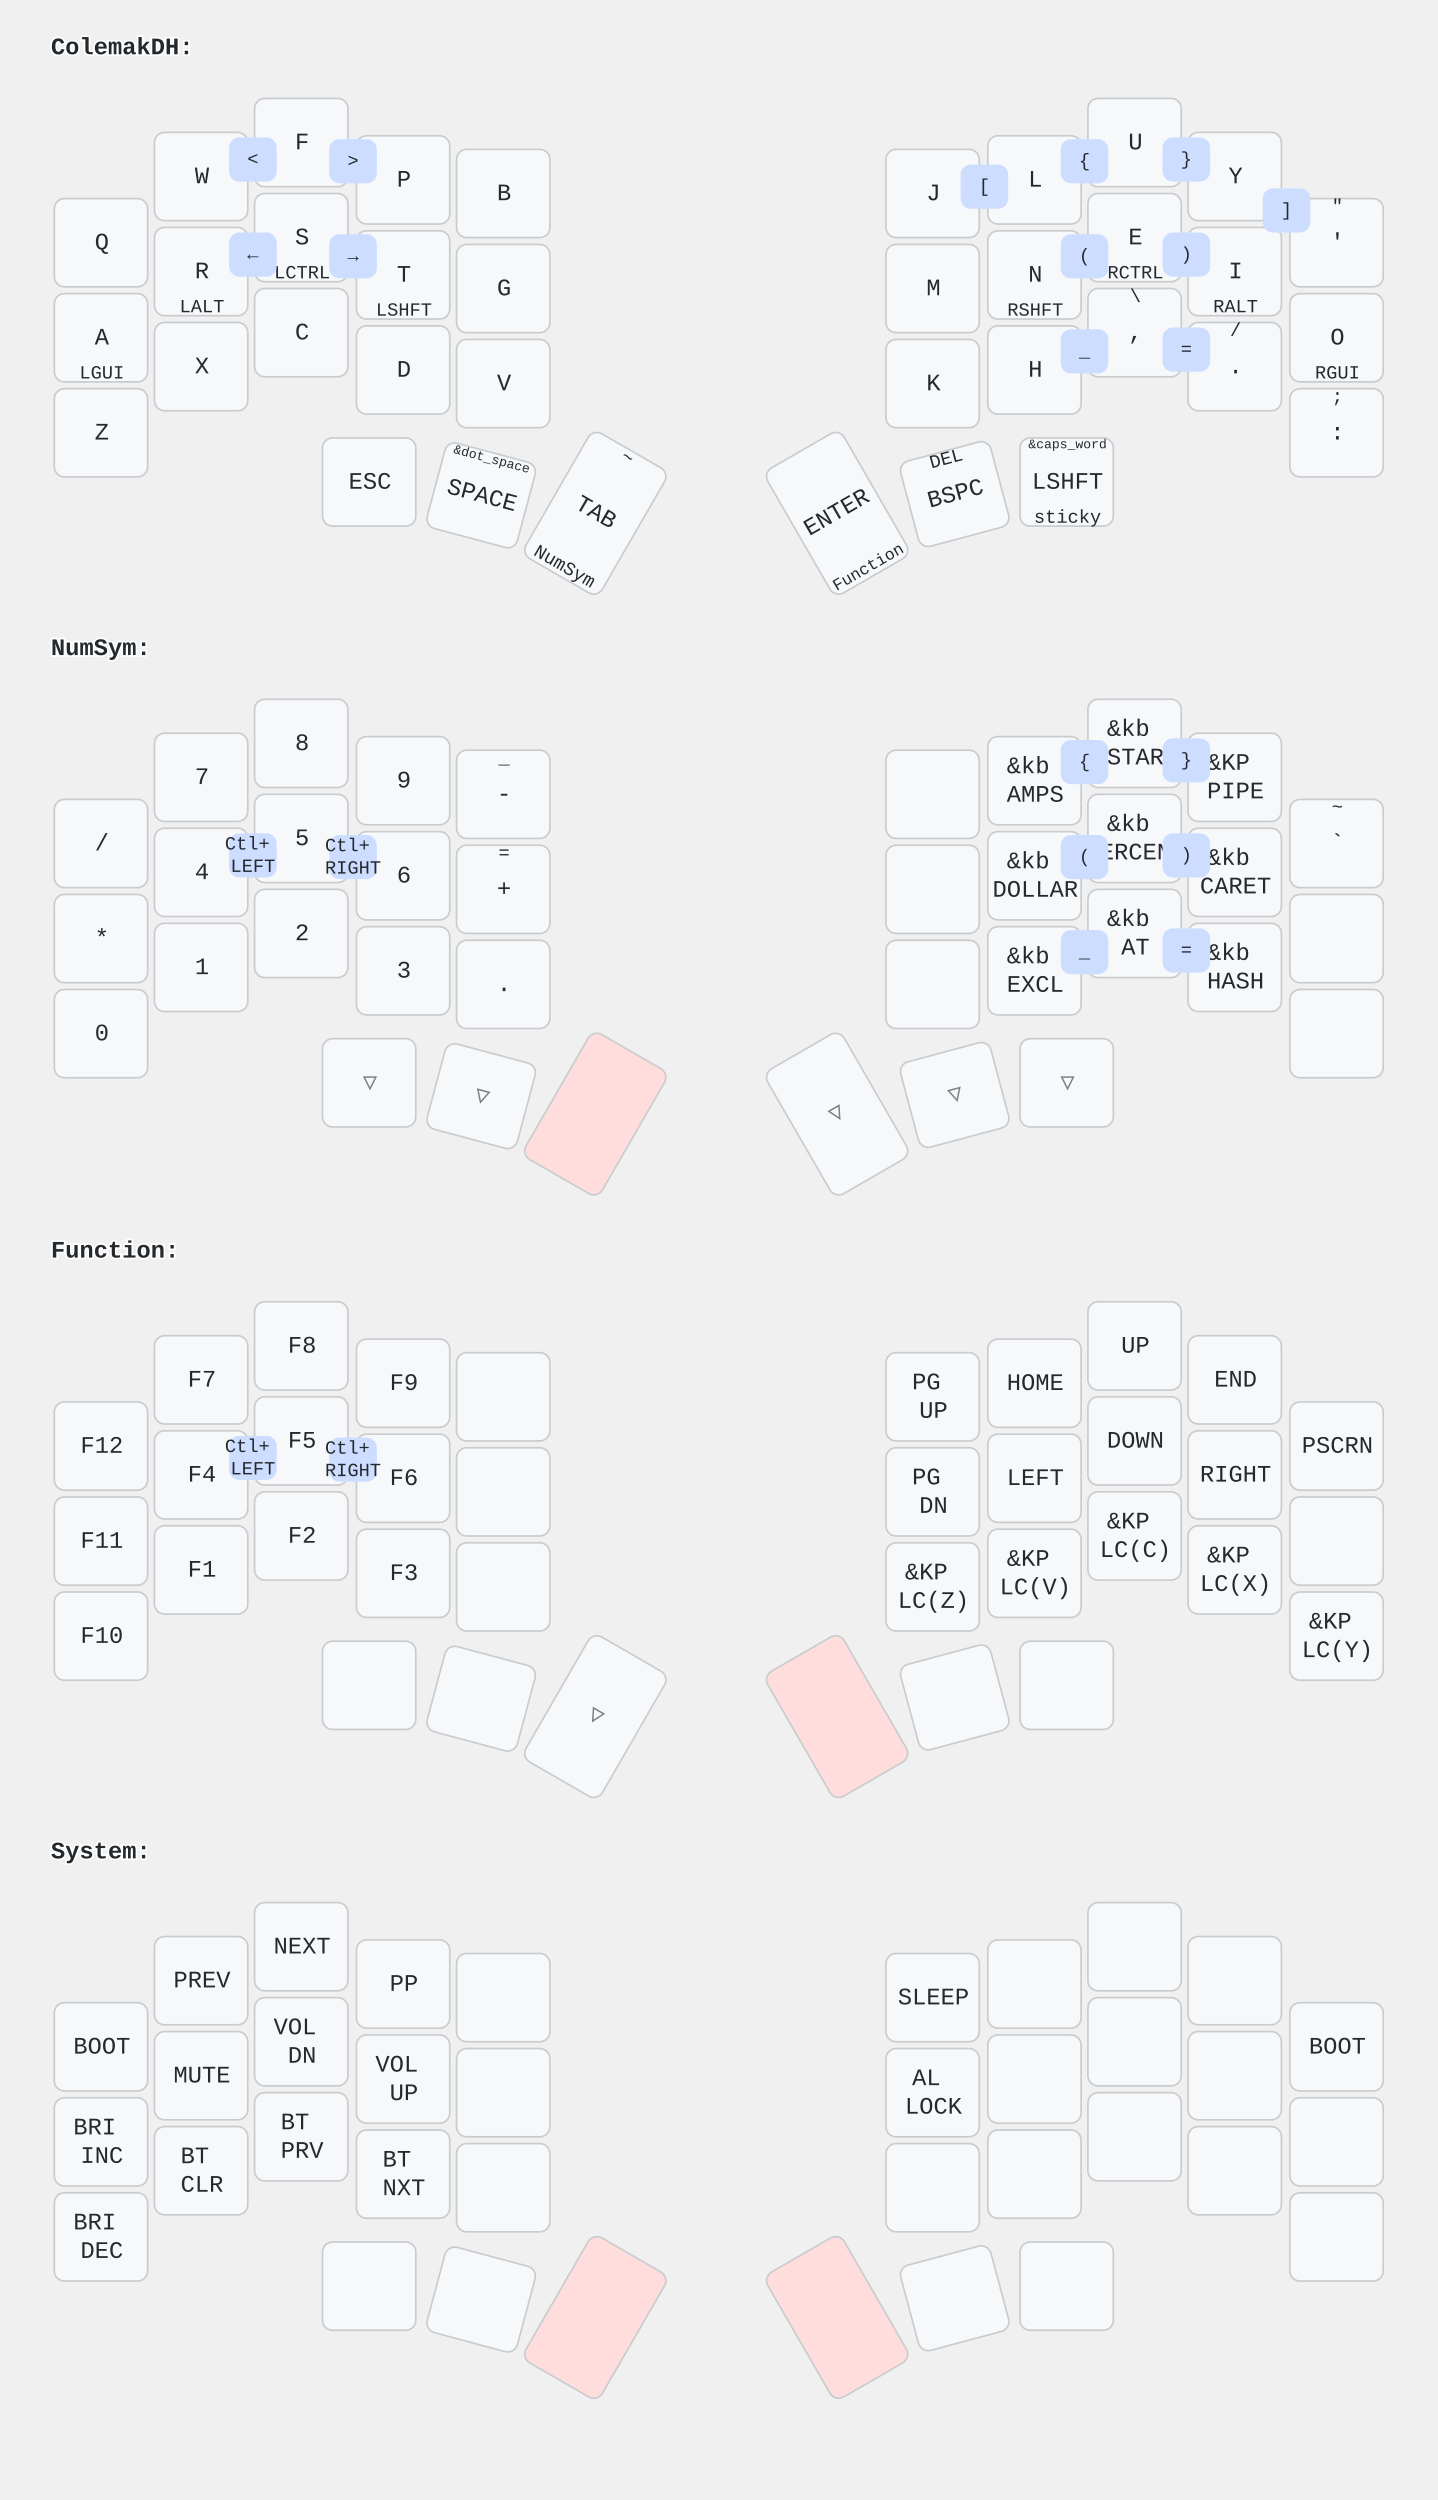
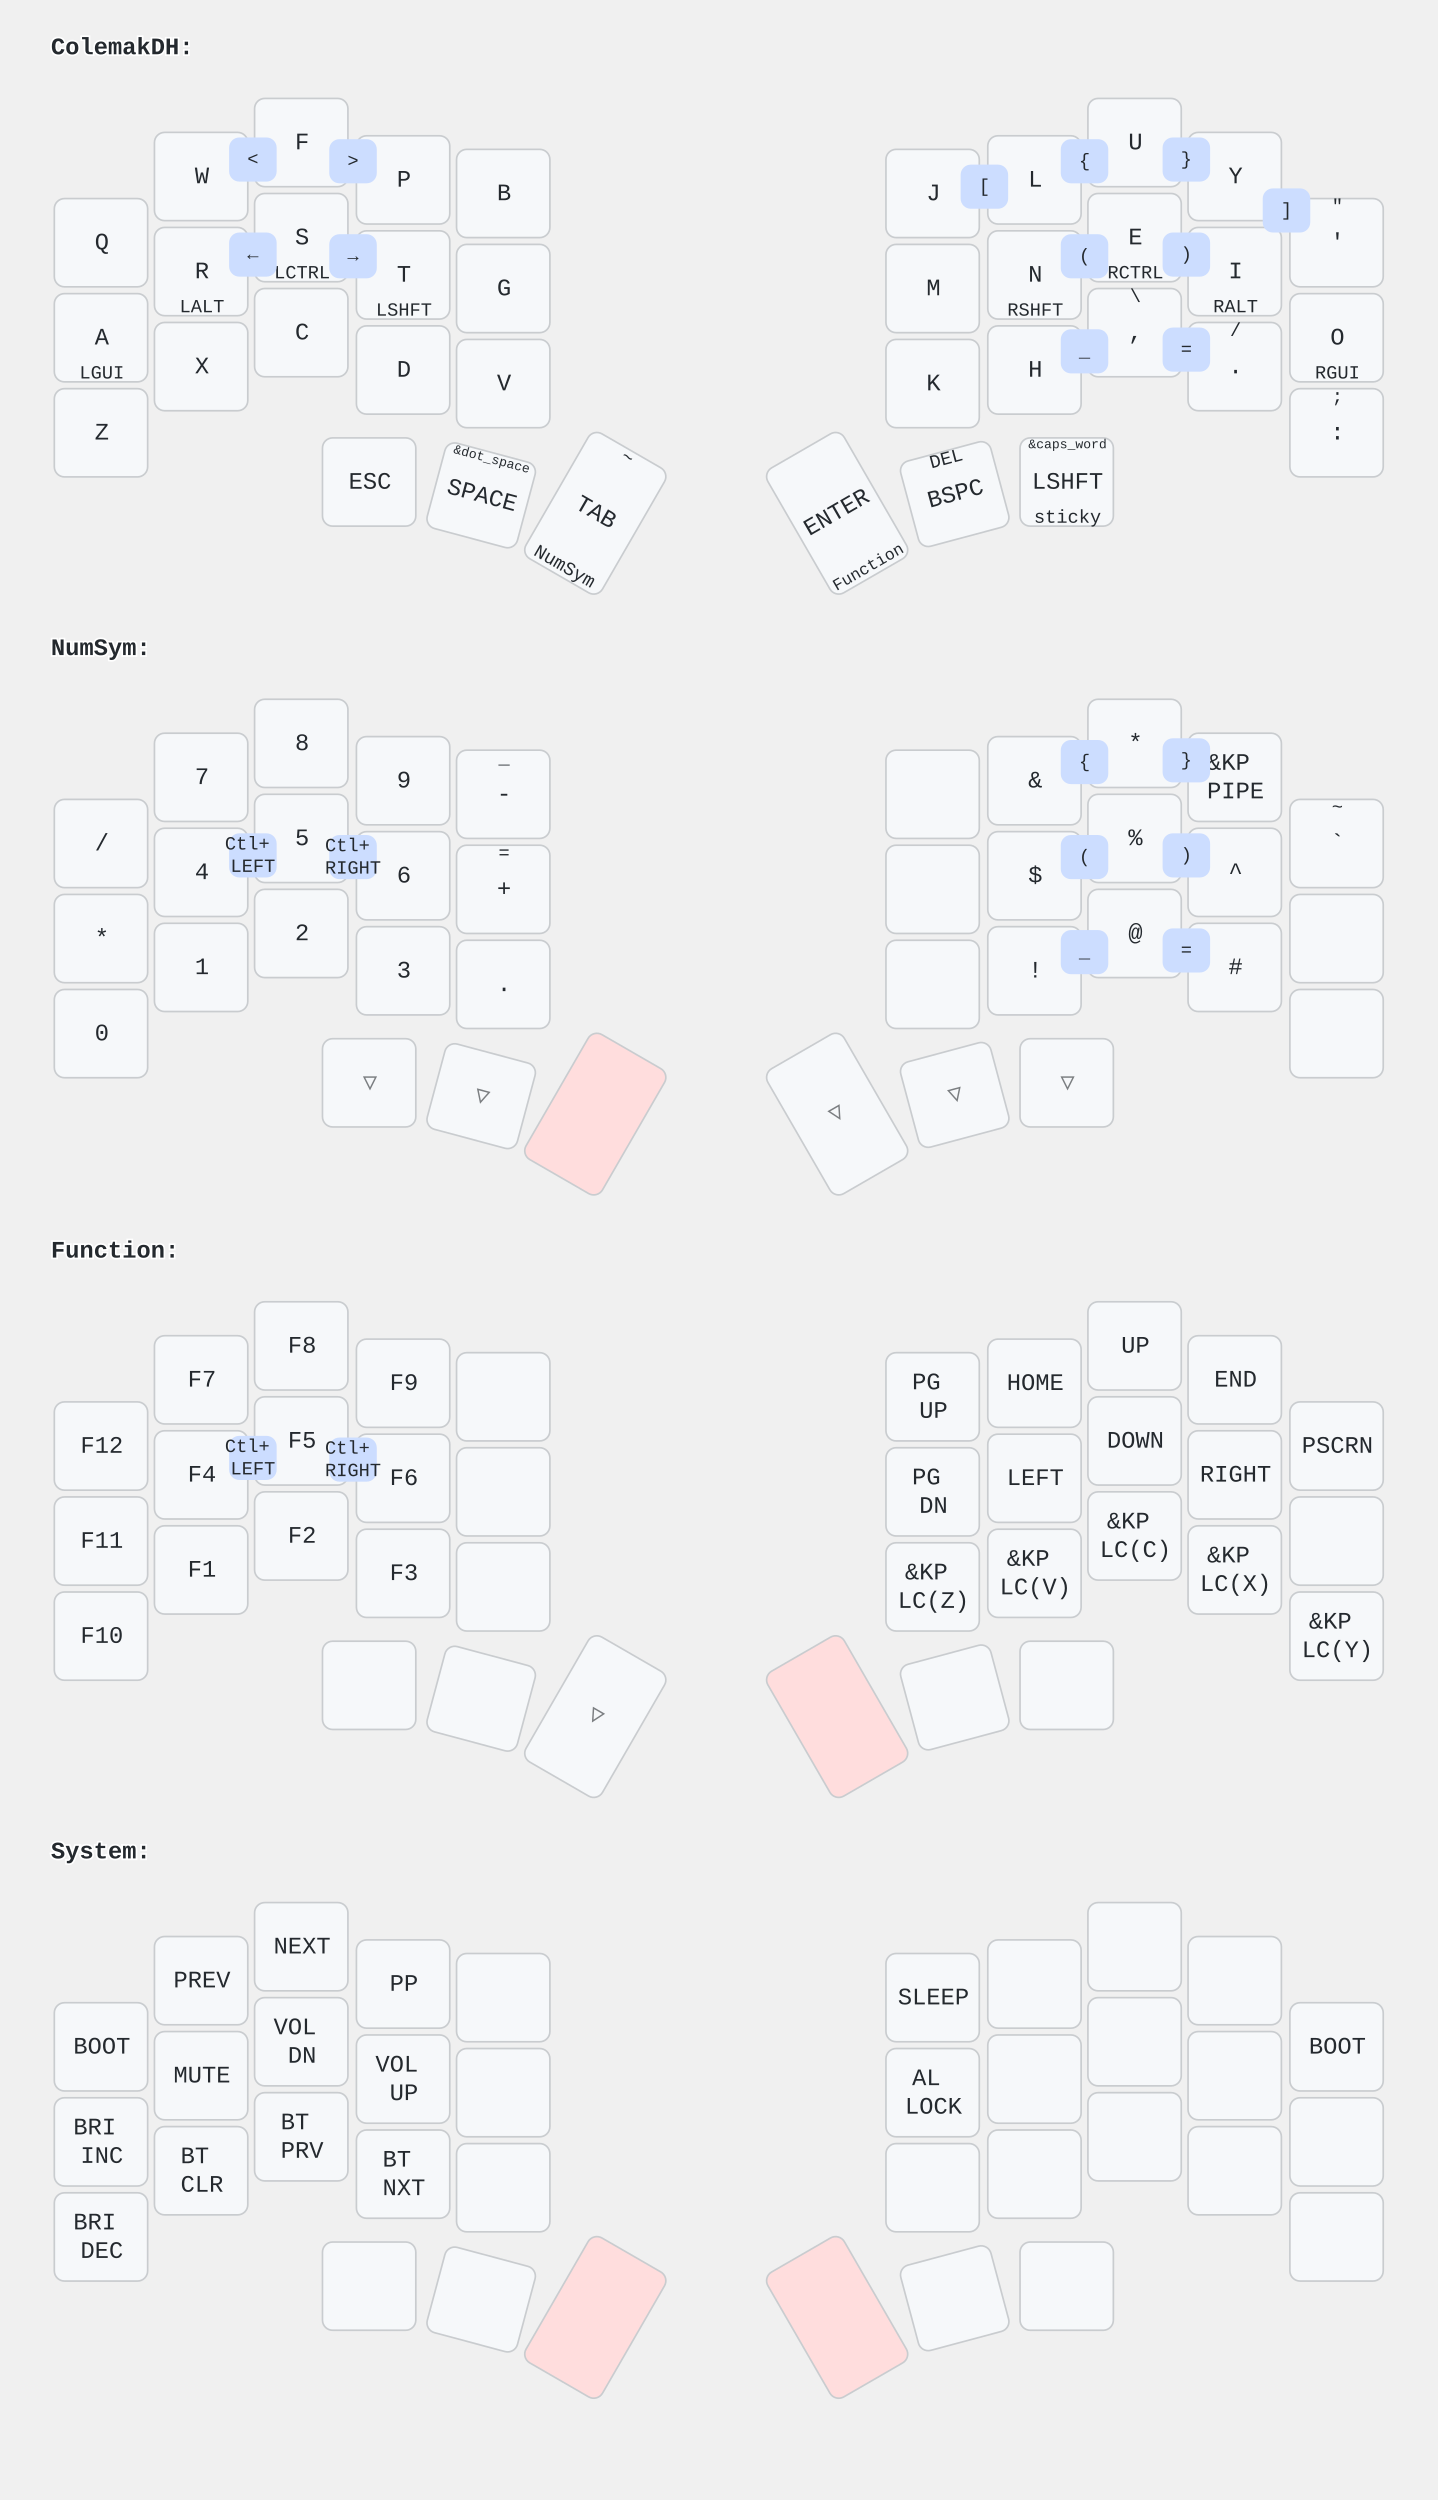
<svg xmlns="http://www.w3.org/2000/svg" width="847" height="1473" viewBox="0 0 847 1473" class="keymap">
  <style>/* inherit to force styles through use tags */
svg path {
    fill: inherit;
}

/* font and background color specifications */
svg.keymap {
    font-family: SFMono-Regular,Consolas,Liberation Mono,Menlo,monospace;
    font-size: 14px;
    font-kerning: normal;
    text-rendering: optimizeLegibility;
    fill: #24292e;
}

/* default key styling */
rect.key {
    fill: #f6f8fa;
    stroke: #c9cccf;
    stroke-width: 1;
}

/* default key side styling, only used is draw_key_sides is set */
rect.side {
    filter: brightness(90%);
}

/* color accent for combo boxes */
rect.combo, rect.combo-separate {
    fill: #cdf;
}

/* color accent for held keys */
rect.held, rect.combo.held {
    fill: #fdd;
}

/* color accent for ghost (optional) keys */
rect.ghost, rect.combo.ghost {
    stroke-dasharray: 4, 4;
    stroke-width: 2;
}

text {
    text-anchor: middle;
    dominant-baseline: middle;
}

/* styling for layer labels */
text.label {
    font-weight: bold;
    text-anchor: start;
    stroke: white;
    stroke-width: 2;
    paint-order: stroke;
}

/* styling for combo tap, and key hold/shifted label text */
text.combo, text.hold, text.shifted {
    font-size: 11px;
}

text.hold {
    text-anchor: middle;
    dominant-baseline: auto;
}

text.shifted {
    text-anchor: middle;
    dominant-baseline: hanging;
}

/* styling for hold/shifted label text in combo box */
text.combo.hold, text.combo.shifted {
    font-size: 8px;
}

/* lighter symbol for transparent keys */
text.trans {
    fill: #7b7e81;
}

/* styling for combo dendrons */
path.combo {
    stroke-width: 1;
    stroke: gray;
    fill: none;
}

/* Start Tabler Icons Cleanup */
/* cannot use height/width with glyphs */
.icon-tabler &gt; path {
    fill: inherit;
    stroke: inherit;
    stroke-width: 2;
}
/* hide tabler's default box */
.icon-tabler &gt; path[stroke="none"][fill="none"] {
    visibility: hidden;
}
/* End Tabler Icons Cleanup */
</style>
  <g transform="translate(30, 0)" class="layer-ColemakDH">
    <text x="0" y="28" class="label">ColemakDH:</text>
    <g transform="translate(0, 56)">
      <g transform="translate(30, 87)" class="key keypos-0">
        <rect rx="6" ry="6" x="-28" y="-26" width="55" height="52" class="key" />
        <text x="0" y="0" class="key tap">Q</text>
      </g>
      <g transform="translate(89, 48)" class="key keypos-1">
        <rect rx="6" ry="6" x="-28" y="-26" width="55" height="52" class="key" />
        <text x="0" y="0" class="key tap">W</text>
      </g>
      <g transform="translate(148, 28)" class="key keypos-2">
        <rect rx="6" ry="6" x="-28" y="-26" width="55" height="52" class="key" />
        <text x="0" y="0" class="key tap">F</text>
      </g>
      <g transform="translate(208, 50)" class="key keypos-3">
        <rect rx="6" ry="6" x="-28" y="-26" width="55" height="52" class="key" />
        <text x="0" y="0" class="key tap">P</text>
      </g>
      <g transform="translate(267, 58)" class="key keypos-4">
        <rect rx="6" ry="6" x="-28" y="-26" width="55" height="52" class="key" />
        <text x="0" y="0" class="key tap">B</text>
      </g>
      <g transform="translate(520, 58)" class="key keypos-5">
        <rect rx="6" ry="6" x="-28" y="-26" width="55" height="52" class="key" />
        <text x="0" y="0" class="key tap">J</text>
      </g>
      <g transform="translate(580, 50)" class="key keypos-6">
        <rect rx="6" ry="6" x="-28" y="-26" width="55" height="52" class="key" />
        <text x="0" y="0" class="key tap">L</text>
      </g>
      <g transform="translate(639, 28)" class="key keypos-7">
        <rect rx="6" ry="6" x="-28" y="-26" width="55" height="52" class="key" />
        <text x="0" y="0" class="key tap">U</text>
      </g>
      <g transform="translate(698, 48)" class="key keypos-8">
        <rect rx="6" ry="6" x="-28" y="-26" width="55" height="52" class="key" />
        <text x="0" y="0" class="key tap">Y</text>
      </g>
      <g transform="translate(758, 87)" class="key keypos-9">
        <rect rx="6" ry="6" x="-28" y="-26" width="55" height="52" class="key" />
        <text x="0" y="0" class="key tap">'</text>
        <text x="0" y="-24" class="key shifted">"</text>
      </g>
      <g transform="translate(30, 143)" class="key keypos-10">
        <rect rx="6" ry="6" x="-28" y="-26" width="55" height="52" class="key" />
        <text x="0" y="0" class="key tap">A</text>
        <text x="0" y="24" class="key hold">LGUI</text>
      </g>
      <g transform="translate(89, 104)" class="key keypos-11">
        <rect rx="6" ry="6" x="-28" y="-26" width="55" height="52" class="key" />
        <text x="0" y="0" class="key tap">R</text>
        <text x="0" y="24" class="key hold">LALT</text>
      </g>
      <g transform="translate(148, 84)" class="key keypos-12">
        <rect rx="6" ry="6" x="-28" y="-26" width="55" height="52" class="key" />
        <text x="0" y="0" class="key tap">S</text>
        <text x="0" y="24" class="key hold">LCTRL</text>
      </g>
      <g transform="translate(208, 106)" class="key keypos-13">
        <rect rx="6" ry="6" x="-28" y="-26" width="55" height="52" class="key" />
        <text x="0" y="0" class="key tap">T</text>
        <text x="0" y="24" class="key hold">LSHFT</text>
      </g>
      <g transform="translate(267, 114)" class="key keypos-14">
        <rect rx="6" ry="6" x="-28" y="-26" width="55" height="52" class="key" />
        <text x="0" y="0" class="key tap">G</text>
      </g>
      <g transform="translate(520, 114)" class="key keypos-15">
        <rect rx="6" ry="6" x="-28" y="-26" width="55" height="52" class="key" />
        <text x="0" y="0" class="key tap">M</text>
      </g>
      <g transform="translate(580, 106)" class="key keypos-16">
        <rect rx="6" ry="6" x="-28" y="-26" width="55" height="52" class="key" />
        <text x="0" y="0" class="key tap">N</text>
        <text x="0" y="24" class="key hold">RSHFT</text>
      </g>
      <g transform="translate(639, 84)" class="key keypos-17">
        <rect rx="6" ry="6" x="-28" y="-26" width="55" height="52" class="key" />
        <text x="0" y="0" class="key tap">E</text>
        <text x="0" y="24" class="key hold">RCTRL</text>
      </g>
      <g transform="translate(698, 104)" class="key keypos-18">
        <rect rx="6" ry="6" x="-28" y="-26" width="55" height="52" class="key" />
        <text x="0" y="0" class="key tap">I</text>
        <text x="0" y="24" class="key hold">RALT</text>
      </g>
      <g transform="translate(758, 143)" class="key keypos-19">
        <rect rx="6" ry="6" x="-28" y="-26" width="55" height="52" class="key" />
        <text x="0" y="0" class="key tap">O</text>
        <text x="0" y="24" class="key hold">RGUI</text>
      </g>
      <g transform="translate(30, 199)" class="key keypos-20">
        <rect rx="6" ry="6" x="-28" y="-26" width="55" height="52" class="key" />
        <text x="0" y="0" class="key tap">Z</text>
      </g>
      <g transform="translate(89, 160)" class="key keypos-21">
        <rect rx="6" ry="6" x="-28" y="-26" width="55" height="52" class="key" />
        <text x="0" y="0" class="key tap">X</text>
      </g>
      <g transform="translate(148, 140)" class="key keypos-22">
        <rect rx="6" ry="6" x="-28" y="-26" width="55" height="52" class="key" />
        <text x="0" y="0" class="key tap">C</text>
      </g>
      <g transform="translate(208, 162)" class="key keypos-23">
        <rect rx="6" ry="6" x="-28" y="-26" width="55" height="52" class="key" />
        <text x="0" y="0" class="key tap">D</text>
      </g>
      <g transform="translate(267, 170)" class="key keypos-24">
        <rect rx="6" ry="6" x="-28" y="-26" width="55" height="52" class="key" />
        <text x="0" y="0" class="key tap">V</text>
      </g>
      <g transform="translate(520, 170)" class="key keypos-25">
        <rect rx="6" ry="6" x="-28" y="-26" width="55" height="52" class="key" />
        <text x="0" y="0" class="key tap">K</text>
      </g>
      <g transform="translate(580, 162)" class="key keypos-26">
        <rect rx="6" ry="6" x="-28" y="-26" width="55" height="52" class="key" />
        <text x="0" y="0" class="key tap">H</text>
      </g>
      <g transform="translate(639, 140)" class="key keypos-27">
        <rect rx="6" ry="6" x="-28" y="-26" width="55" height="52" class="key" />
        <text x="0" y="0" class="key tap">,</text>
        <text x="0" y="-24" class="key shifted">\</text>
      </g>
      <g transform="translate(698, 160)" class="key keypos-28">
        <rect rx="6" ry="6" x="-28" y="-26" width="55" height="52" class="key" />
        <text x="0" y="0" class="key tap">.</text>
        <text x="0" y="-24" class="key shifted">/</text>
      </g>
      <g transform="translate(758, 199)" class="key keypos-29">
        <rect rx="6" ry="6" x="-28" y="-26" width="55" height="52" class="key" />
        <text x="0" y="0" class="key tap">:</text>
        <text x="0" y="-24" class="key shifted">;</text>
      </g>
      <g transform="translate(188, 228)" class="key keypos-30">
        <rect rx="6" ry="6" x="-28" y="-26" width="55" height="52" class="key" />
        <text x="0" y="0" class="key tap">ESC</text>
      </g>
      <g transform="translate(254, 236) rotate(15.0)" class="key keypos-31">
        <rect rx="6" ry="6" x="-28" y="-26" width="55" height="52" class="key" />
        <text x="0" y="0" class="key tap">SPACE</text>
        <text x="0" y="-24" class="key shifted">
          <tspan style="font-size: 70%">&amp;dot_space</tspan>
        </text>
      </g>
      <g transform="translate(321, 246) rotate(30.0)" class="key keypos-32">
        <rect rx="6" ry="6" x="-26" y="-42" width="52" height="85" class="key" />
        <text x="0" y="0" class="key tap">TAB</text>
        <text x="0" y="40" class="key hold">NumSym</text>
        <text x="0" y="-40" class="key shifted">~</text>
      </g>
      <g transform="translate(463, 246) rotate(-30.0)" class="key keypos-33">
        <rect rx="6" ry="6" x="-26" y="-42" width="52" height="85" class="key" />
        <text x="0" y="0" class="key tap">ENTER</text>
        <text x="0" y="40" class="key hold">
          <tspan style="font-size: 88%">Function</tspan>
        </text>
      </g>
      <g transform="translate(533, 235) rotate(-15.0)" class="key keypos-34">
        <rect rx="6" ry="6" x="-28" y="-26" width="55" height="52" class="key" />
        <text x="0" y="0" class="key tap">BSPC</text>
        <text x="0" y="-24" class="key shifted">DEL</text>
      </g>
      <g transform="translate(599, 228)" class="key keypos-35">
        <rect rx="6" ry="6" x="-28" y="-26" width="55" height="52" class="key" />
        <text x="0" y="0" class="key tap">LSHFT</text>
        <text x="0" y="24" class="key hold">sticky</text>
        <text x="0" y="-24" class="key shifted">
          <tspan style="font-size: 70%">&amp;caps_word</tspan>
        </text>
      </g>
      <g class="combo combopos-0">
        <rect rx="6" ry="6" x="595" y="26" width="28" height="26" class="combo" />
        <text x="609" y="39" class="combo tap">{</text>
      </g>
      <g class="combo combopos-1">
        <rect rx="6" ry="6" x="655" y="25" width="28" height="26" class="combo" />
        <text x="669" y="38" class="combo tap">}</text>
      </g>
      <g class="combo combopos-2">
        <rect rx="6" ry="6" x="536" y="41" width="28" height="26" class="combo" />
        <text x="550" y="54" class="combo tap">[</text>
      </g>
      <g class="combo combopos-3">
        <rect rx="6" ry="6" x="714" y="55" width="28" height="26" class="combo" />
        <text x="728" y="68" class="combo tap">]</text>
      </g>
      <g class="combo combopos-4">
        <rect rx="6" ry="6" x="595" y="82" width="28" height="26" class="combo" />
        <text x="609" y="95" class="combo tap">(</text>
      </g>
      <g class="combo combopos-5">
        <rect rx="6" ry="6" x="655" y="81" width="28" height="26" class="combo" />
        <text x="669" y="94" class="combo tap">)</text>
      </g>
      <g class="combo combopos-6">
        <rect rx="6" ry="6" x="105" y="25" width="28" height="26" class="combo" />
        <text x="119" y="38" class="combo tap">&lt;</text>
      </g>
      <g class="combo combopos-7">
        <rect rx="6" ry="6" x="164" y="26" width="28" height="26" class="combo" />
        <text x="178" y="39" class="combo tap">&gt;</text>
      </g>
      <g class="combo combopos-8">
        <rect rx="6" ry="6" x="595" y="138" width="28" height="26" class="combo" />
        <text x="609" y="151" class="combo tap">_</text>
      </g>
      <g class="combo combopos-9">
        <rect rx="6" ry="6" x="655" y="137" width="28" height="26" class="combo" />
        <text x="669" y="150" class="combo tap">=</text>
      </g>
      <g class="combo combopos-10">
        <rect rx="6" ry="6" x="105" y="81" width="28" height="26" class="combo" />
        <text x="119" y="94" class="combo tap">←</text>
      </g>
      <g class="combo combopos-11">
        <rect rx="6" ry="6" x="164" y="82" width="28" height="26" class="combo" />
        <text x="178" y="95" class="combo tap">→</text>
      </g>
    </g>
  </g>
  <g transform="translate(30, 354)" class="layer-NumSym">
    <text x="0" y="28" class="label">NumSym:</text>
    <g transform="translate(0, 56)">
      <g transform="translate(30, 87)" class="key keypos-0">
        <rect rx="6" ry="6" x="-28" y="-26" width="55" height="52" class="key" />
        <text x="0" y="0" class="key tap">/</text>
      </g>
      <g transform="translate(89, 48)" class="key keypos-1">
        <rect rx="6" ry="6" x="-28" y="-26" width="55" height="52" class="key" />
        <text x="0" y="0" class="key tap">7</text>
      </g>
      <g transform="translate(148, 28)" class="key keypos-2">
        <rect rx="6" ry="6" x="-28" y="-26" width="55" height="52" class="key" />
        <text x="0" y="0" class="key tap">8</text>
      </g>
      <g transform="translate(208, 50)" class="key keypos-3">
        <rect rx="6" ry="6" x="-28" y="-26" width="55" height="52" class="key" />
        <text x="0" y="0" class="key tap">9</text>
      </g>
      <g transform="translate(267, 58)" class="key keypos-4">
        <rect rx="6" ry="6" x="-28" y="-26" width="55" height="52" class="key" />
        <text x="0" y="0" class="key tap">-</text>
        <text x="0" y="-24" class="key shifted">_</text>
      </g>
      <g transform="translate(520, 58)" class="key keypos-5">
        <rect rx="6" ry="6" x="-28" y="-26" width="55" height="52" class="key" />
      </g>
      <g transform="translate(580, 50)" class="key keypos-6">
        <rect rx="6" ry="6" x="-28" y="-26" width="55" height="52" class="key" />
-         <text x="0" y="0" class="key tap">
-           <tspan x="0" dy="-0.6em">&amp;kb</tspan>
-           <tspan x="0" dy="1.2em">AMPS</tspan>
-         </text>
+         <text x="0" y="0" class="key tap">&amp;</text>
      </g>
      <g transform="translate(639, 28)" class="key keypos-7">
        <rect rx="6" ry="6" x="-28" y="-26" width="55" height="52" class="key" />
-         <text x="0" y="0" class="key tap">
-           <tspan x="0" dy="-0.6em">&amp;kb</tspan>
-           <tspan x="0" dy="1.2em">STAR</tspan>
-         </text>
+         <text x="0" y="0" class="key tap">*</text>
      </g>
      <g transform="translate(698, 48)" class="key keypos-8">
        <rect rx="6" ry="6" x="-28" y="-26" width="55" height="52" class="key" />
        <text x="0" y="0" class="key tap">
          <tspan x="0" dy="-0.6em">&amp;KP</tspan>
          <tspan x="0" dy="1.2em">PIPE</tspan>
        </text>
      </g>
      <g transform="translate(758, 87)" class="key keypos-9">
        <rect rx="6" ry="6" x="-28" y="-26" width="55" height="52" class="key" />
        <text x="0" y="0" class="key tap">`</text>
        <text x="0" y="-24" class="key shifted">~</text>
      </g>
      <g transform="translate(30, 143)" class="key keypos-10">
        <rect rx="6" ry="6" x="-28" y="-26" width="55" height="52" class="key" />
        <text x="0" y="0" class="key tap">*</text>
      </g>
      <g transform="translate(89, 104)" class="key keypos-11">
        <rect rx="6" ry="6" x="-28" y="-26" width="55" height="52" class="key" />
        <text x="0" y="0" class="key tap">4</text>
      </g>
      <g transform="translate(148, 84)" class="key keypos-12">
        <rect rx="6" ry="6" x="-28" y="-26" width="55" height="52" class="key" />
        <text x="0" y="0" class="key tap">5</text>
      </g>
      <g transform="translate(208, 106)" class="key keypos-13">
        <rect rx="6" ry="6" x="-28" y="-26" width="55" height="52" class="key" />
        <text x="0" y="0" class="key tap">6</text>
      </g>
      <g transform="translate(267, 114)" class="key keypos-14">
        <rect rx="6" ry="6" x="-28" y="-26" width="55" height="52" class="key" />
        <text x="0" y="0" class="key tap">+</text>
        <text x="0" y="-24" class="key shifted">=</text>
      </g>
      <g transform="translate(520, 114)" class="key keypos-15">
        <rect rx="6" ry="6" x="-28" y="-26" width="55" height="52" class="key" />
      </g>
      <g transform="translate(580, 106)" class="key keypos-16">
        <rect rx="6" ry="6" x="-28" y="-26" width="55" height="52" class="key" />
-         <text x="0" y="0" class="key tap">
-           <tspan x="0" dy="-0.6em">&amp;kb</tspan>
-           <tspan x="0" dy="1.2em">DOLLAR</tspan>
-         </text>
+         <text x="0" y="0" class="key tap">$</text>
      </g>
      <g transform="translate(639, 84)" class="key keypos-17">
        <rect rx="6" ry="6" x="-28" y="-26" width="55" height="52" class="key" />
-         <text x="0" y="0" class="key tap">
-           <tspan x="0" dy="-0.6em">&amp;kb</tspan>
-           <tspan x="0" dy="1.2em">PERCENT</tspan>
-         </text>
+         <text x="0" y="0" class="key tap">%</text>
      </g>
      <g transform="translate(698, 104)" class="key keypos-18">
        <rect rx="6" ry="6" x="-28" y="-26" width="55" height="52" class="key" />
-         <text x="0" y="0" class="key tap">
-           <tspan x="0" dy="-0.6em">&amp;kb</tspan>
-           <tspan x="0" dy="1.2em">CARET</tspan>
-         </text>
+         <text x="0" y="0" class="key tap">^</text>
      </g>
      <g transform="translate(758, 143)" class="key keypos-19">
        <rect rx="6" ry="6" x="-28" y="-26" width="55" height="52" class="key" />
      </g>
      <g transform="translate(30, 199)" class="key keypos-20">
        <rect rx="6" ry="6" x="-28" y="-26" width="55" height="52" class="key" />
        <text x="0" y="0" class="key tap">0</text>
      </g>
      <g transform="translate(89, 160)" class="key keypos-21">
        <rect rx="6" ry="6" x="-28" y="-26" width="55" height="52" class="key" />
        <text x="0" y="0" class="key tap">1</text>
      </g>
      <g transform="translate(148, 140)" class="key keypos-22">
        <rect rx="6" ry="6" x="-28" y="-26" width="55" height="52" class="key" />
        <text x="0" y="0" class="key tap">2</text>
      </g>
      <g transform="translate(208, 162)" class="key keypos-23">
        <rect rx="6" ry="6" x="-28" y="-26" width="55" height="52" class="key" />
        <text x="0" y="0" class="key tap">3</text>
      </g>
      <g transform="translate(267, 170)" class="key keypos-24">
        <rect rx="6" ry="6" x="-28" y="-26" width="55" height="52" class="key" />
        <text x="0" y="0" class="key tap">.</text>
      </g>
      <g transform="translate(520, 170)" class="key keypos-25">
        <rect rx="6" ry="6" x="-28" y="-26" width="55" height="52" class="key" />
      </g>
      <g transform="translate(580, 162)" class="key keypos-26">
        <rect rx="6" ry="6" x="-28" y="-26" width="55" height="52" class="key" />
-         <text x="0" y="0" class="key tap">
-           <tspan x="0" dy="-0.6em">&amp;kb</tspan>
-           <tspan x="0" dy="1.2em">EXCL</tspan>
-         </text>
+         <text x="0" y="0" class="key tap">!</text>
      </g>
      <g transform="translate(639, 140)" class="key keypos-27">
        <rect rx="6" ry="6" x="-28" y="-26" width="55" height="52" class="key" />
-         <text x="0" y="0" class="key tap">
-           <tspan x="0" dy="-0.6em">&amp;kb</tspan>
-           <tspan x="0" dy="1.2em">AT</tspan>
-         </text>
+         <text x="0" y="0" class="key tap">@</text>
      </g>
      <g transform="translate(698, 160)" class="key keypos-28">
        <rect rx="6" ry="6" x="-28" y="-26" width="55" height="52" class="key" />
-         <text x="0" y="0" class="key tap">
-           <tspan x="0" dy="-0.6em">&amp;kb</tspan>
-           <tspan x="0" dy="1.2em">HASH</tspan>
-         </text>
+         <text x="0" y="0" class="key tap">#</text>
      </g>
      <g transform="translate(758, 199)" class="key keypos-29">
        <rect rx="6" ry="6" x="-28" y="-26" width="55" height="52" class="key" />
      </g>
      <g transform="translate(188, 228)" class="key trans keypos-30">
        <rect rx="6" ry="6" x="-28" y="-26" width="55" height="52" class="key trans" />
        <text x="0" y="0" class="key trans tap">▽</text>
      </g>
      <g transform="translate(254, 236) rotate(15.0)" class="key trans keypos-31">
        <rect rx="6" ry="6" x="-28" y="-26" width="55" height="52" class="key trans" />
        <text x="0" y="0" class="key trans tap">▽</text>
      </g>
      <g transform="translate(321, 246) rotate(30.0)" class="key held keypos-32">
        <rect rx="6" ry="6" x="-26" y="-42" width="52" height="85" class="key held" />
      </g>
      <g transform="translate(463, 246) rotate(-30.0)" class="key trans keypos-33">
        <rect rx="6" ry="6" x="-26" y="-42" width="52" height="85" class="key trans" />
        <text x="0" y="0" class="key trans tap">▽</text>
      </g>
      <g transform="translate(533, 235) rotate(-15.0)" class="key trans keypos-34">
        <rect rx="6" ry="6" x="-28" y="-26" width="55" height="52" class="key trans" />
        <text x="0" y="0" class="key trans tap">▽</text>
      </g>
      <g transform="translate(599, 228)" class="key trans keypos-35">
        <rect rx="6" ry="6" x="-28" y="-26" width="55" height="52" class="key trans" />
        <text x="0" y="0" class="key trans tap">▽</text>
      </g>
      <g class="combo combopos-0">
        <rect rx="6" ry="6" x="595" y="26" width="28" height="26" class="combo" />
        <text x="609" y="39" class="combo tap">{</text>
      </g>
      <g class="combo combopos-1">
        <rect rx="6" ry="6" x="655" y="25" width="28" height="26" class="combo" />
        <text x="669" y="38" class="combo tap">}</text>
      </g>
      <g class="combo combopos-2">
        <rect rx="6" ry="6" x="595" y="82" width="28" height="26" class="combo" />
        <text x="609" y="95" class="combo tap">(</text>
      </g>
      <g class="combo combopos-3">
        <rect rx="6" ry="6" x="655" y="81" width="28" height="26" class="combo" />
        <text x="669" y="94" class="combo tap">)</text>
      </g>
      <g class="combo combopos-4">
        <rect rx="6" ry="6" x="595" y="138" width="28" height="26" class="combo" />
        <text x="609" y="151" class="combo tap">_</text>
      </g>
      <g class="combo combopos-5">
        <rect rx="6" ry="6" x="655" y="137" width="28" height="26" class="combo" />
        <text x="669" y="150" class="combo tap">=</text>
      </g>
      <g class="combo combopos-6">
        <rect rx="6" ry="6" x="105" y="81" width="28" height="26" class="combo" />
        <text x="119" y="94" class="combo tap">
          <tspan x="119" dy="-0.6em">Ctl+</tspan>
          <tspan x="119" dy="1.2em">LEFT</tspan>
        </text>
      </g>
      <g class="combo combopos-7">
        <rect rx="6" ry="6" x="164" y="82" width="28" height="26" class="combo" />
        <text x="178" y="95" class="combo tap">
          <tspan x="178" dy="-0.6em">Ctl+</tspan>
          <tspan x="178" dy="1.2em">RIGHT</tspan>
        </text>
      </g>
    </g>
  </g>
  <g transform="translate(30, 709)" class="layer-Function">
    <text x="0" y="28" class="label">Function:</text>
    <g transform="translate(0, 56)">
      <g transform="translate(30, 87)" class="key keypos-0">
        <rect rx="6" ry="6" x="-28" y="-26" width="55" height="52" class="key" />
        <text x="0" y="0" class="key tap">F12</text>
      </g>
      <g transform="translate(89, 48)" class="key keypos-1">
        <rect rx="6" ry="6" x="-28" y="-26" width="55" height="52" class="key" />
        <text x="0" y="0" class="key tap">F7</text>
      </g>
      <g transform="translate(148, 28)" class="key keypos-2">
        <rect rx="6" ry="6" x="-28" y="-26" width="55" height="52" class="key" />
        <text x="0" y="0" class="key tap">F8</text>
      </g>
      <g transform="translate(208, 50)" class="key keypos-3">
        <rect rx="6" ry="6" x="-28" y="-26" width="55" height="52" class="key" />
        <text x="0" y="0" class="key tap">F9</text>
      </g>
      <g transform="translate(267, 58)" class="key keypos-4">
        <rect rx="6" ry="6" x="-28" y="-26" width="55" height="52" class="key" />
      </g>
      <g transform="translate(520, 58)" class="key keypos-5">
        <rect rx="6" ry="6" x="-28" y="-26" width="55" height="52" class="key" />
        <text x="0" y="0" class="key tap">
          <tspan x="0" dy="-0.6em">PG</tspan>
          <tspan x="0" dy="1.2em">UP</tspan>
        </text>
      </g>
      <g transform="translate(580, 50)" class="key keypos-6">
        <rect rx="6" ry="6" x="-28" y="-26" width="55" height="52" class="key" />
        <text x="0" y="0" class="key tap">HOME</text>
      </g>
      <g transform="translate(639, 28)" class="key keypos-7">
        <rect rx="6" ry="6" x="-28" y="-26" width="55" height="52" class="key" />
        <text x="0" y="0" class="key tap">UP</text>
      </g>
      <g transform="translate(698, 48)" class="key keypos-8">
        <rect rx="6" ry="6" x="-28" y="-26" width="55" height="52" class="key" />
        <text x="0" y="0" class="key tap">END</text>
      </g>
      <g transform="translate(758, 87)" class="key keypos-9">
        <rect rx="6" ry="6" x="-28" y="-26" width="55" height="52" class="key" />
        <text x="0" y="0" class="key tap">PSCRN</text>
      </g>
      <g transform="translate(30, 143)" class="key keypos-10">
        <rect rx="6" ry="6" x="-28" y="-26" width="55" height="52" class="key" />
        <text x="0" y="0" class="key tap">F11</text>
      </g>
      <g transform="translate(89, 104)" class="key keypos-11">
        <rect rx="6" ry="6" x="-28" y="-26" width="55" height="52" class="key" />
        <text x="0" y="0" class="key tap">F4</text>
      </g>
      <g transform="translate(148, 84)" class="key keypos-12">
        <rect rx="6" ry="6" x="-28" y="-26" width="55" height="52" class="key" />
        <text x="0" y="0" class="key tap">F5</text>
      </g>
      <g transform="translate(208, 106)" class="key keypos-13">
        <rect rx="6" ry="6" x="-28" y="-26" width="55" height="52" class="key" />
        <text x="0" y="0" class="key tap">F6</text>
      </g>
      <g transform="translate(267, 114)" class="key keypos-14">
        <rect rx="6" ry="6" x="-28" y="-26" width="55" height="52" class="key" />
      </g>
      <g transform="translate(520, 114)" class="key keypos-15">
        <rect rx="6" ry="6" x="-28" y="-26" width="55" height="52" class="key" />
        <text x="0" y="0" class="key tap">
          <tspan x="0" dy="-0.6em">PG</tspan>
          <tspan x="0" dy="1.2em">DN</tspan>
        </text>
      </g>
      <g transform="translate(580, 106)" class="key keypos-16">
        <rect rx="6" ry="6" x="-28" y="-26" width="55" height="52" class="key" />
        <text x="0" y="0" class="key tap">LEFT</text>
      </g>
      <g transform="translate(639, 84)" class="key keypos-17">
        <rect rx="6" ry="6" x="-28" y="-26" width="55" height="52" class="key" />
        <text x="0" y="0" class="key tap">DOWN</text>
      </g>
      <g transform="translate(698, 104)" class="key keypos-18">
        <rect rx="6" ry="6" x="-28" y="-26" width="55" height="52" class="key" />
        <text x="0" y="0" class="key tap">RIGHT</text>
      </g>
      <g transform="translate(758, 143)" class="key keypos-19">
        <rect rx="6" ry="6" x="-28" y="-26" width="55" height="52" class="key" />
      </g>
      <g transform="translate(30, 199)" class="key keypos-20">
        <rect rx="6" ry="6" x="-28" y="-26" width="55" height="52" class="key" />
        <text x="0" y="0" class="key tap">F10</text>
      </g>
      <g transform="translate(89, 160)" class="key keypos-21">
        <rect rx="6" ry="6" x="-28" y="-26" width="55" height="52" class="key" />
        <text x="0" y="0" class="key tap">F1</text>
      </g>
      <g transform="translate(148, 140)" class="key keypos-22">
        <rect rx="6" ry="6" x="-28" y="-26" width="55" height="52" class="key" />
        <text x="0" y="0" class="key tap">F2</text>
      </g>
      <g transform="translate(208, 162)" class="key keypos-23">
        <rect rx="6" ry="6" x="-28" y="-26" width="55" height="52" class="key" />
        <text x="0" y="0" class="key tap">F3</text>
      </g>
      <g transform="translate(267, 170)" class="key keypos-24">
        <rect rx="6" ry="6" x="-28" y="-26" width="55" height="52" class="key" />
      </g>
      <g transform="translate(520, 170)" class="key keypos-25">
        <rect rx="6" ry="6" x="-28" y="-26" width="55" height="52" class="key" />
        <text x="0" y="0" class="key tap">
          <tspan x="0" dy="-0.6em">&amp;KP</tspan>
          <tspan x="0" dy="1.2em">LC(Z)</tspan>
        </text>
      </g>
      <g transform="translate(580, 162)" class="key keypos-26">
        <rect rx="6" ry="6" x="-28" y="-26" width="55" height="52" class="key" />
        <text x="0" y="0" class="key tap">
          <tspan x="0" dy="-0.6em">&amp;KP</tspan>
          <tspan x="0" dy="1.2em">LC(V)</tspan>
        </text>
      </g>
      <g transform="translate(639, 140)" class="key keypos-27">
        <rect rx="6" ry="6" x="-28" y="-26" width="55" height="52" class="key" />
        <text x="0" y="0" class="key tap">
          <tspan x="0" dy="-0.6em">&amp;KP</tspan>
          <tspan x="0" dy="1.2em">LC(C)</tspan>
        </text>
      </g>
      <g transform="translate(698, 160)" class="key keypos-28">
        <rect rx="6" ry="6" x="-28" y="-26" width="55" height="52" class="key" />
        <text x="0" y="0" class="key tap">
          <tspan x="0" dy="-0.6em">&amp;KP</tspan>
          <tspan x="0" dy="1.2em">LC(X)</tspan>
        </text>
      </g>
      <g transform="translate(758, 199)" class="key keypos-29">
        <rect rx="6" ry="6" x="-28" y="-26" width="55" height="52" class="key" />
        <text x="0" y="0" class="key tap">
          <tspan x="0" dy="-0.6em">&amp;KP</tspan>
          <tspan x="0" dy="1.2em">LC(Y)</tspan>
        </text>
      </g>
      <g transform="translate(188, 228)" class="key keypos-30">
        <rect rx="6" ry="6" x="-28" y="-26" width="55" height="52" class="key" />
      </g>
      <g transform="translate(254, 236) rotate(15.0)" class="key keypos-31">
        <rect rx="6" ry="6" x="-28" y="-26" width="55" height="52" class="key" />
      </g>
      <g transform="translate(321, 246) rotate(30.0)" class="key trans keypos-32">
        <rect rx="6" ry="6" x="-26" y="-42" width="52" height="85" class="key trans" />
        <text x="0" y="0" class="key trans tap">▽</text>
      </g>
      <g transform="translate(463, 246) rotate(-30.0)" class="key held keypos-33">
        <rect rx="6" ry="6" x="-26" y="-42" width="52" height="85" class="key held" />
      </g>
      <g transform="translate(533, 235) rotate(-15.0)" class="key keypos-34">
        <rect rx="6" ry="6" x="-28" y="-26" width="55" height="52" class="key" />
      </g>
      <g transform="translate(599, 228)" class="key keypos-35">
        <rect rx="6" ry="6" x="-28" y="-26" width="55" height="52" class="key" />
      </g>
      <g class="combo combopos-0">
        <rect rx="6" ry="6" x="105" y="81" width="28" height="26" class="combo" />
        <text x="119" y="94" class="combo tap">
          <tspan x="119" dy="-0.6em">Ctl+</tspan>
          <tspan x="119" dy="1.2em">LEFT</tspan>
        </text>
      </g>
      <g class="combo combopos-1">
        <rect rx="6" ry="6" x="164" y="82" width="28" height="26" class="combo" />
        <text x="178" y="95" class="combo tap">
          <tspan x="178" dy="-0.6em">Ctl+</tspan>
          <tspan x="178" dy="1.2em">RIGHT</tspan>
        </text>
      </g>
    </g>
  </g>
  <g transform="translate(30, 1063)" class="layer-System">
    <text x="0" y="28" class="label">System:</text>
    <g transform="translate(0, 56)">
      <g transform="translate(30, 87)" class="key keypos-0">
        <rect rx="6" ry="6" x="-28" y="-26" width="55" height="52" class="key" />
        <text x="0" y="0" class="key tap">BOOT</text>
      </g>
      <g transform="translate(89, 48)" class="key keypos-1">
        <rect rx="6" ry="6" x="-28" y="-26" width="55" height="52" class="key" />
        <text x="0" y="0" class="key tap">PREV</text>
      </g>
      <g transform="translate(148, 28)" class="key keypos-2">
        <rect rx="6" ry="6" x="-28" y="-26" width="55" height="52" class="key" />
        <text x="0" y="0" class="key tap">NEXT</text>
      </g>
      <g transform="translate(208, 50)" class="key keypos-3">
        <rect rx="6" ry="6" x="-28" y="-26" width="55" height="52" class="key" />
        <text x="0" y="0" class="key tap">PP</text>
      </g>
      <g transform="translate(267, 58)" class="key keypos-4">
        <rect rx="6" ry="6" x="-28" y="-26" width="55" height="52" class="key" />
      </g>
      <g transform="translate(520, 58)" class="key keypos-5">
        <rect rx="6" ry="6" x="-28" y="-26" width="55" height="52" class="key" />
        <text x="0" y="0" class="key tap">SLEEP</text>
      </g>
      <g transform="translate(580, 50)" class="key keypos-6">
        <rect rx="6" ry="6" x="-28" y="-26" width="55" height="52" class="key" />
      </g>
      <g transform="translate(639, 28)" class="key keypos-7">
        <rect rx="6" ry="6" x="-28" y="-26" width="55" height="52" class="key" />
      </g>
      <g transform="translate(698, 48)" class="key keypos-8">
        <rect rx="6" ry="6" x="-28" y="-26" width="55" height="52" class="key" />
      </g>
      <g transform="translate(758, 87)" class="key keypos-9">
        <rect rx="6" ry="6" x="-28" y="-26" width="55" height="52" class="key" />
        <text x="0" y="0" class="key tap">BOOT</text>
      </g>
      <g transform="translate(30, 143)" class="key keypos-10">
        <rect rx="6" ry="6" x="-28" y="-26" width="55" height="52" class="key" />
        <text x="0" y="0" class="key tap">
          <tspan x="0" dy="-0.6em">BRI</tspan>
          <tspan x="0" dy="1.2em">INC</tspan>
        </text>
      </g>
      <g transform="translate(89, 104)" class="key keypos-11">
        <rect rx="6" ry="6" x="-28" y="-26" width="55" height="52" class="key" />
        <text x="0" y="0" class="key tap">MUTE</text>
      </g>
      <g transform="translate(148, 84)" class="key keypos-12">
        <rect rx="6" ry="6" x="-28" y="-26" width="55" height="52" class="key" />
        <text x="0" y="0" class="key tap">
          <tspan x="0" dy="-0.6em">VOL</tspan>
          <tspan x="0" dy="1.2em">DN</tspan>
        </text>
      </g>
      <g transform="translate(208, 106)" class="key keypos-13">
        <rect rx="6" ry="6" x="-28" y="-26" width="55" height="52" class="key" />
        <text x="0" y="0" class="key tap">
          <tspan x="0" dy="-0.6em">VOL</tspan>
          <tspan x="0" dy="1.2em">UP</tspan>
        </text>
      </g>
      <g transform="translate(267, 114)" class="key keypos-14">
        <rect rx="6" ry="6" x="-28" y="-26" width="55" height="52" class="key" />
      </g>
      <g transform="translate(520, 114)" class="key keypos-15">
        <rect rx="6" ry="6" x="-28" y="-26" width="55" height="52" class="key" />
        <text x="0" y="0" class="key tap">
          <tspan x="0" dy="-0.6em">AL</tspan>
          <tspan x="0" dy="1.2em">LOCK</tspan>
        </text>
      </g>
      <g transform="translate(580, 106)" class="key keypos-16">
        <rect rx="6" ry="6" x="-28" y="-26" width="55" height="52" class="key" />
      </g>
      <g transform="translate(639, 84)" class="key keypos-17">
        <rect rx="6" ry="6" x="-28" y="-26" width="55" height="52" class="key" />
      </g>
      <g transform="translate(698, 104)" class="key keypos-18">
        <rect rx="6" ry="6" x="-28" y="-26" width="55" height="52" class="key" />
      </g>
      <g transform="translate(758, 143)" class="key keypos-19">
        <rect rx="6" ry="6" x="-28" y="-26" width="55" height="52" class="key" />
      </g>
      <g transform="translate(30, 199)" class="key keypos-20">
        <rect rx="6" ry="6" x="-28" y="-26" width="55" height="52" class="key" />
        <text x="0" y="0" class="key tap">
          <tspan x="0" dy="-0.6em">BRI</tspan>
          <tspan x="0" dy="1.2em">DEC</tspan>
        </text>
      </g>
      <g transform="translate(89, 160)" class="key keypos-21">
        <rect rx="6" ry="6" x="-28" y="-26" width="55" height="52" class="key" />
        <text x="0" y="0" class="key tap">
          <tspan x="0" dy="-0.6em">BT</tspan>
          <tspan x="0" dy="1.2em">CLR</tspan>
        </text>
      </g>
      <g transform="translate(148, 140)" class="key keypos-22">
        <rect rx="6" ry="6" x="-28" y="-26" width="55" height="52" class="key" />
        <text x="0" y="0" class="key tap">
          <tspan x="0" dy="-0.6em">BT</tspan>
          <tspan x="0" dy="1.2em">PRV</tspan>
        </text>
      </g>
      <g transform="translate(208, 162)" class="key keypos-23">
        <rect rx="6" ry="6" x="-28" y="-26" width="55" height="52" class="key" />
        <text x="0" y="0" class="key tap">
          <tspan x="0" dy="-0.6em">BT</tspan>
          <tspan x="0" dy="1.2em">NXT</tspan>
        </text>
      </g>
      <g transform="translate(267, 170)" class="key keypos-24">
        <rect rx="6" ry="6" x="-28" y="-26" width="55" height="52" class="key" />
      </g>
      <g transform="translate(520, 170)" class="key keypos-25">
        <rect rx="6" ry="6" x="-28" y="-26" width="55" height="52" class="key" />
      </g>
      <g transform="translate(580, 162)" class="key keypos-26">
        <rect rx="6" ry="6" x="-28" y="-26" width="55" height="52" class="key" />
      </g>
      <g transform="translate(639, 140)" class="key keypos-27">
        <rect rx="6" ry="6" x="-28" y="-26" width="55" height="52" class="key" />
      </g>
      <g transform="translate(698, 160)" class="key keypos-28">
        <rect rx="6" ry="6" x="-28" y="-26" width="55" height="52" class="key" />
      </g>
      <g transform="translate(758, 199)" class="key keypos-29">
        <rect rx="6" ry="6" x="-28" y="-26" width="55" height="52" class="key" />
      </g>
      <g transform="translate(188, 228)" class="key keypos-30">
        <rect rx="6" ry="6" x="-28" y="-26" width="55" height="52" class="key" />
      </g>
      <g transform="translate(254, 236) rotate(15.0)" class="key keypos-31">
        <rect rx="6" ry="6" x="-28" y="-26" width="55" height="52" class="key" />
      </g>
      <g transform="translate(321, 246) rotate(30.0)" class="key held keypos-32">
        <rect rx="6" ry="6" x="-26" y="-42" width="52" height="85" class="key held" />
      </g>
      <g transform="translate(463, 246) rotate(-30.0)" class="key held keypos-33">
        <rect rx="6" ry="6" x="-26" y="-42" width="52" height="85" class="key held" />
      </g>
      <g transform="translate(533, 235) rotate(-15.0)" class="key keypos-34">
        <rect rx="6" ry="6" x="-28" y="-26" width="55" height="52" class="key" />
      </g>
      <g transform="translate(599, 228)" class="key keypos-35">
        <rect rx="6" ry="6" x="-28" y="-26" width="55" height="52" class="key" />
      </g>
    </g>
  </g>
</svg>
